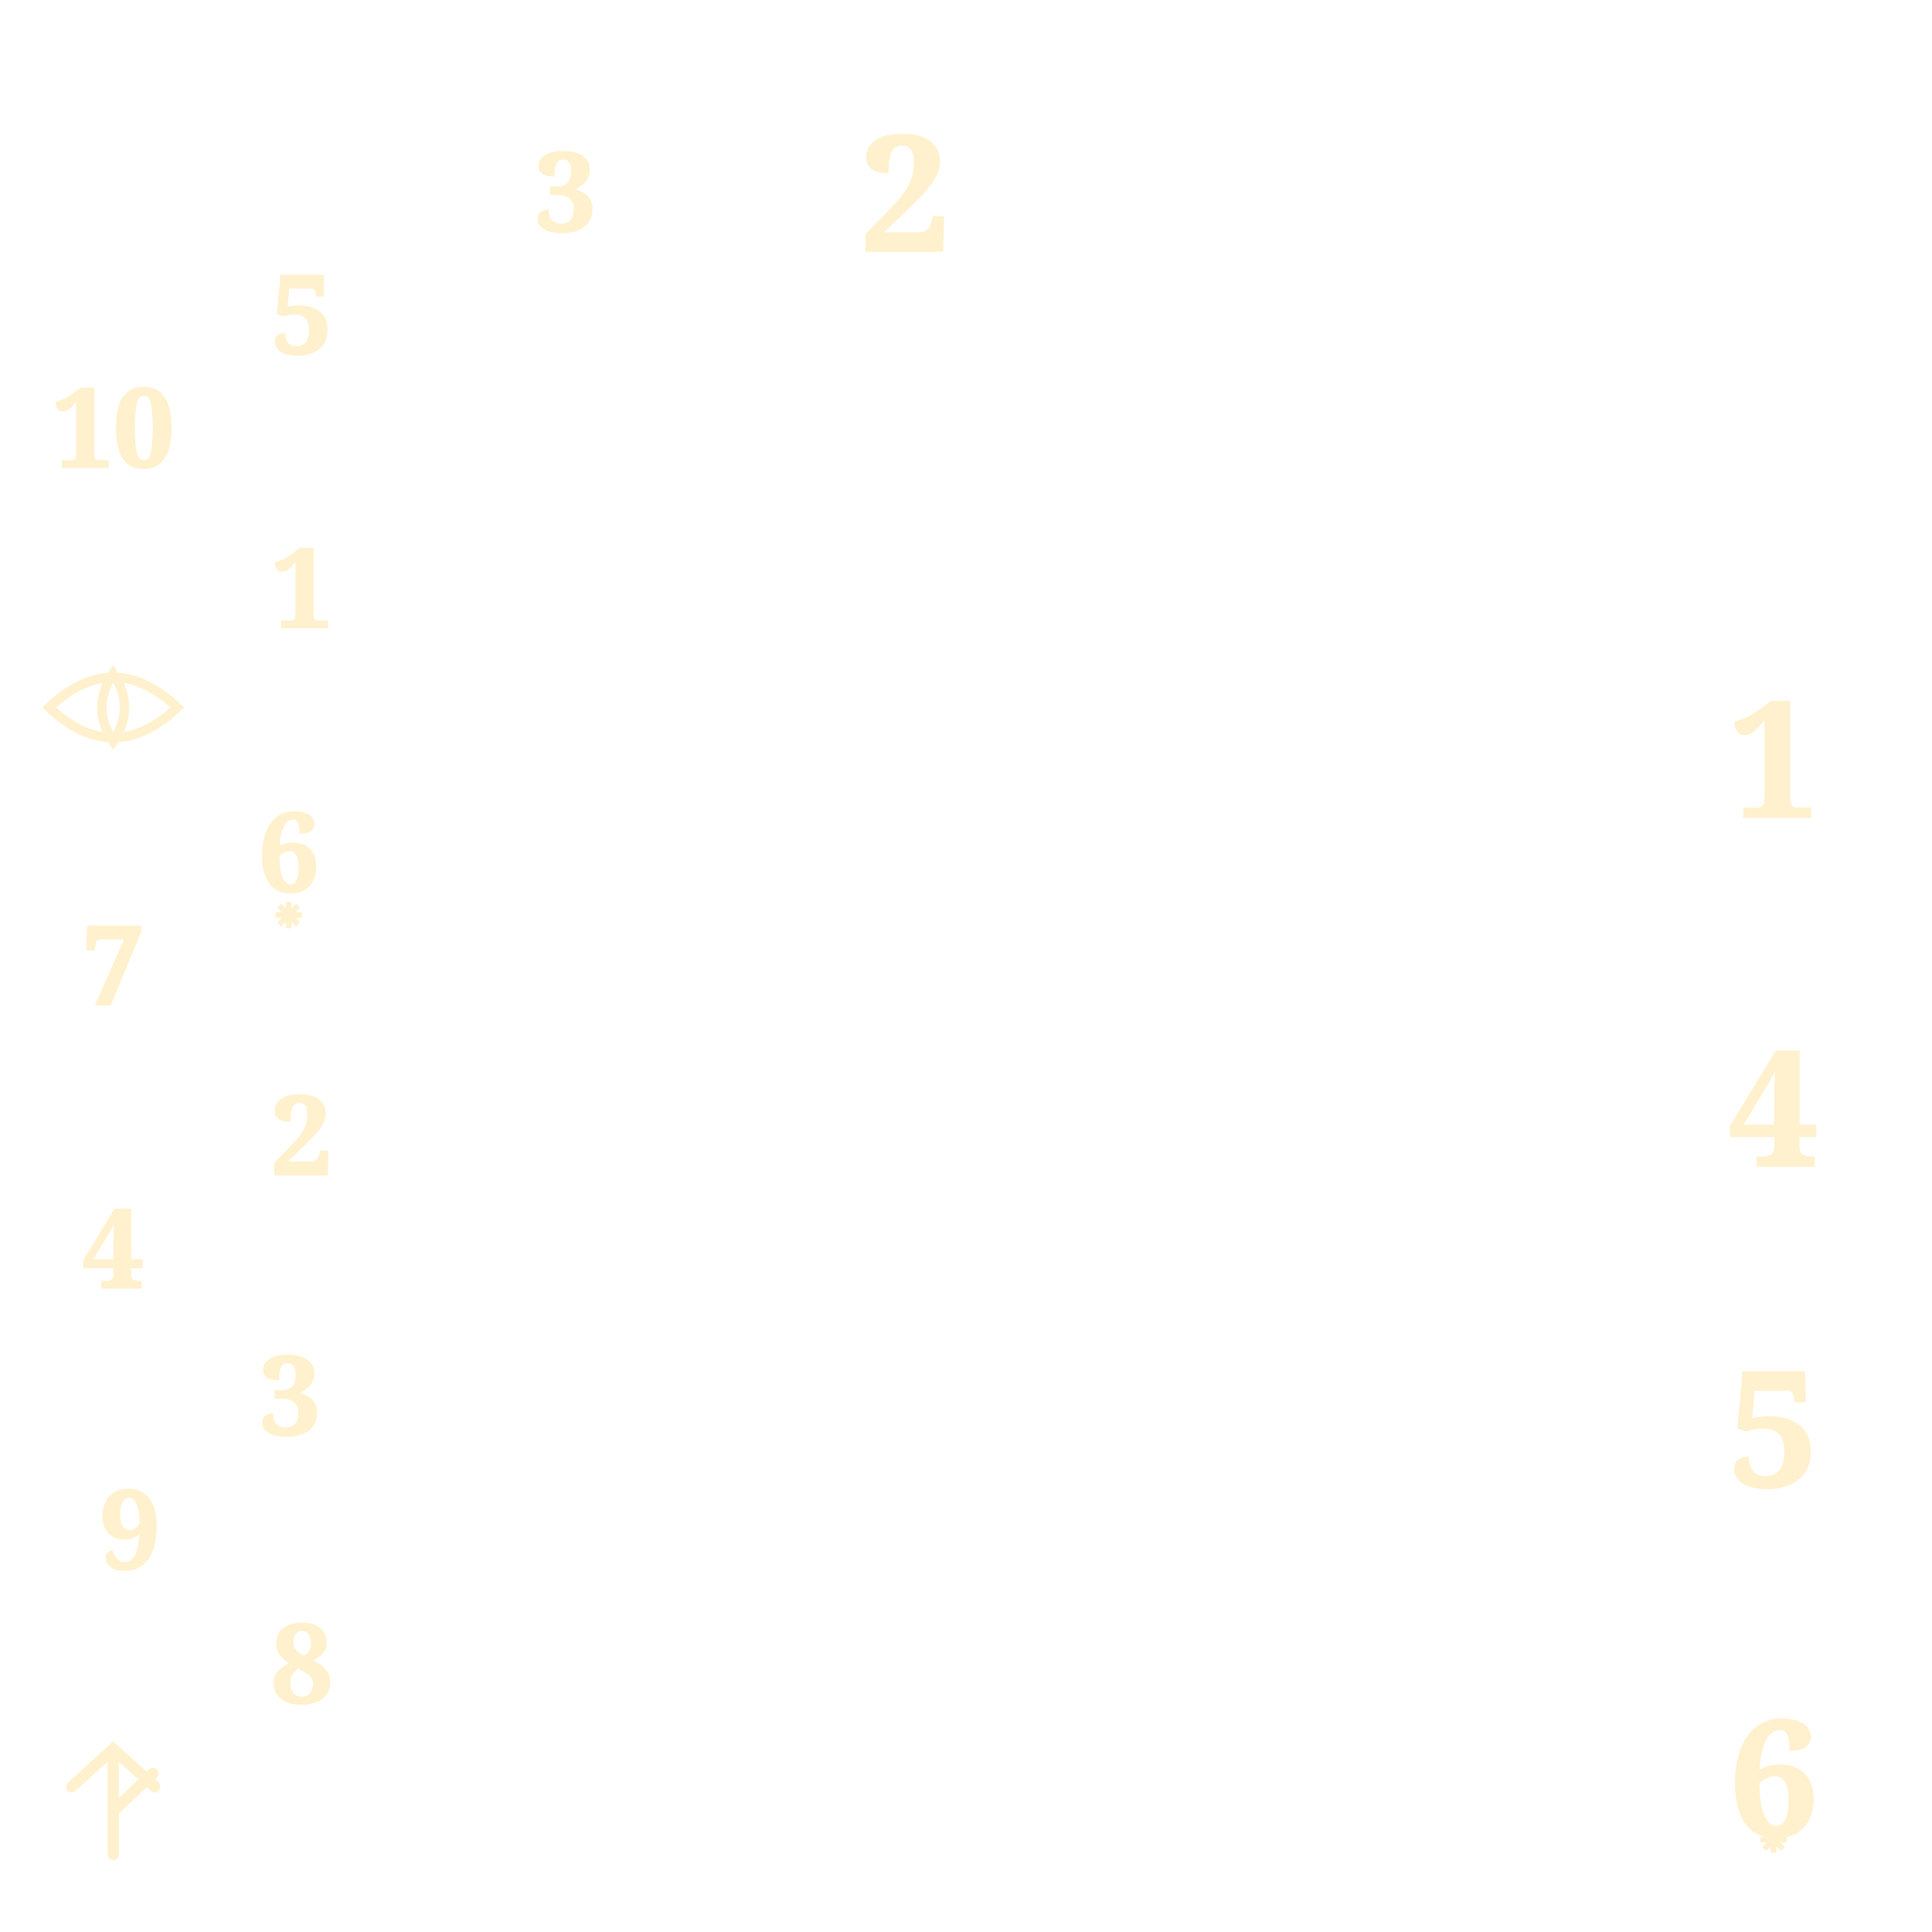
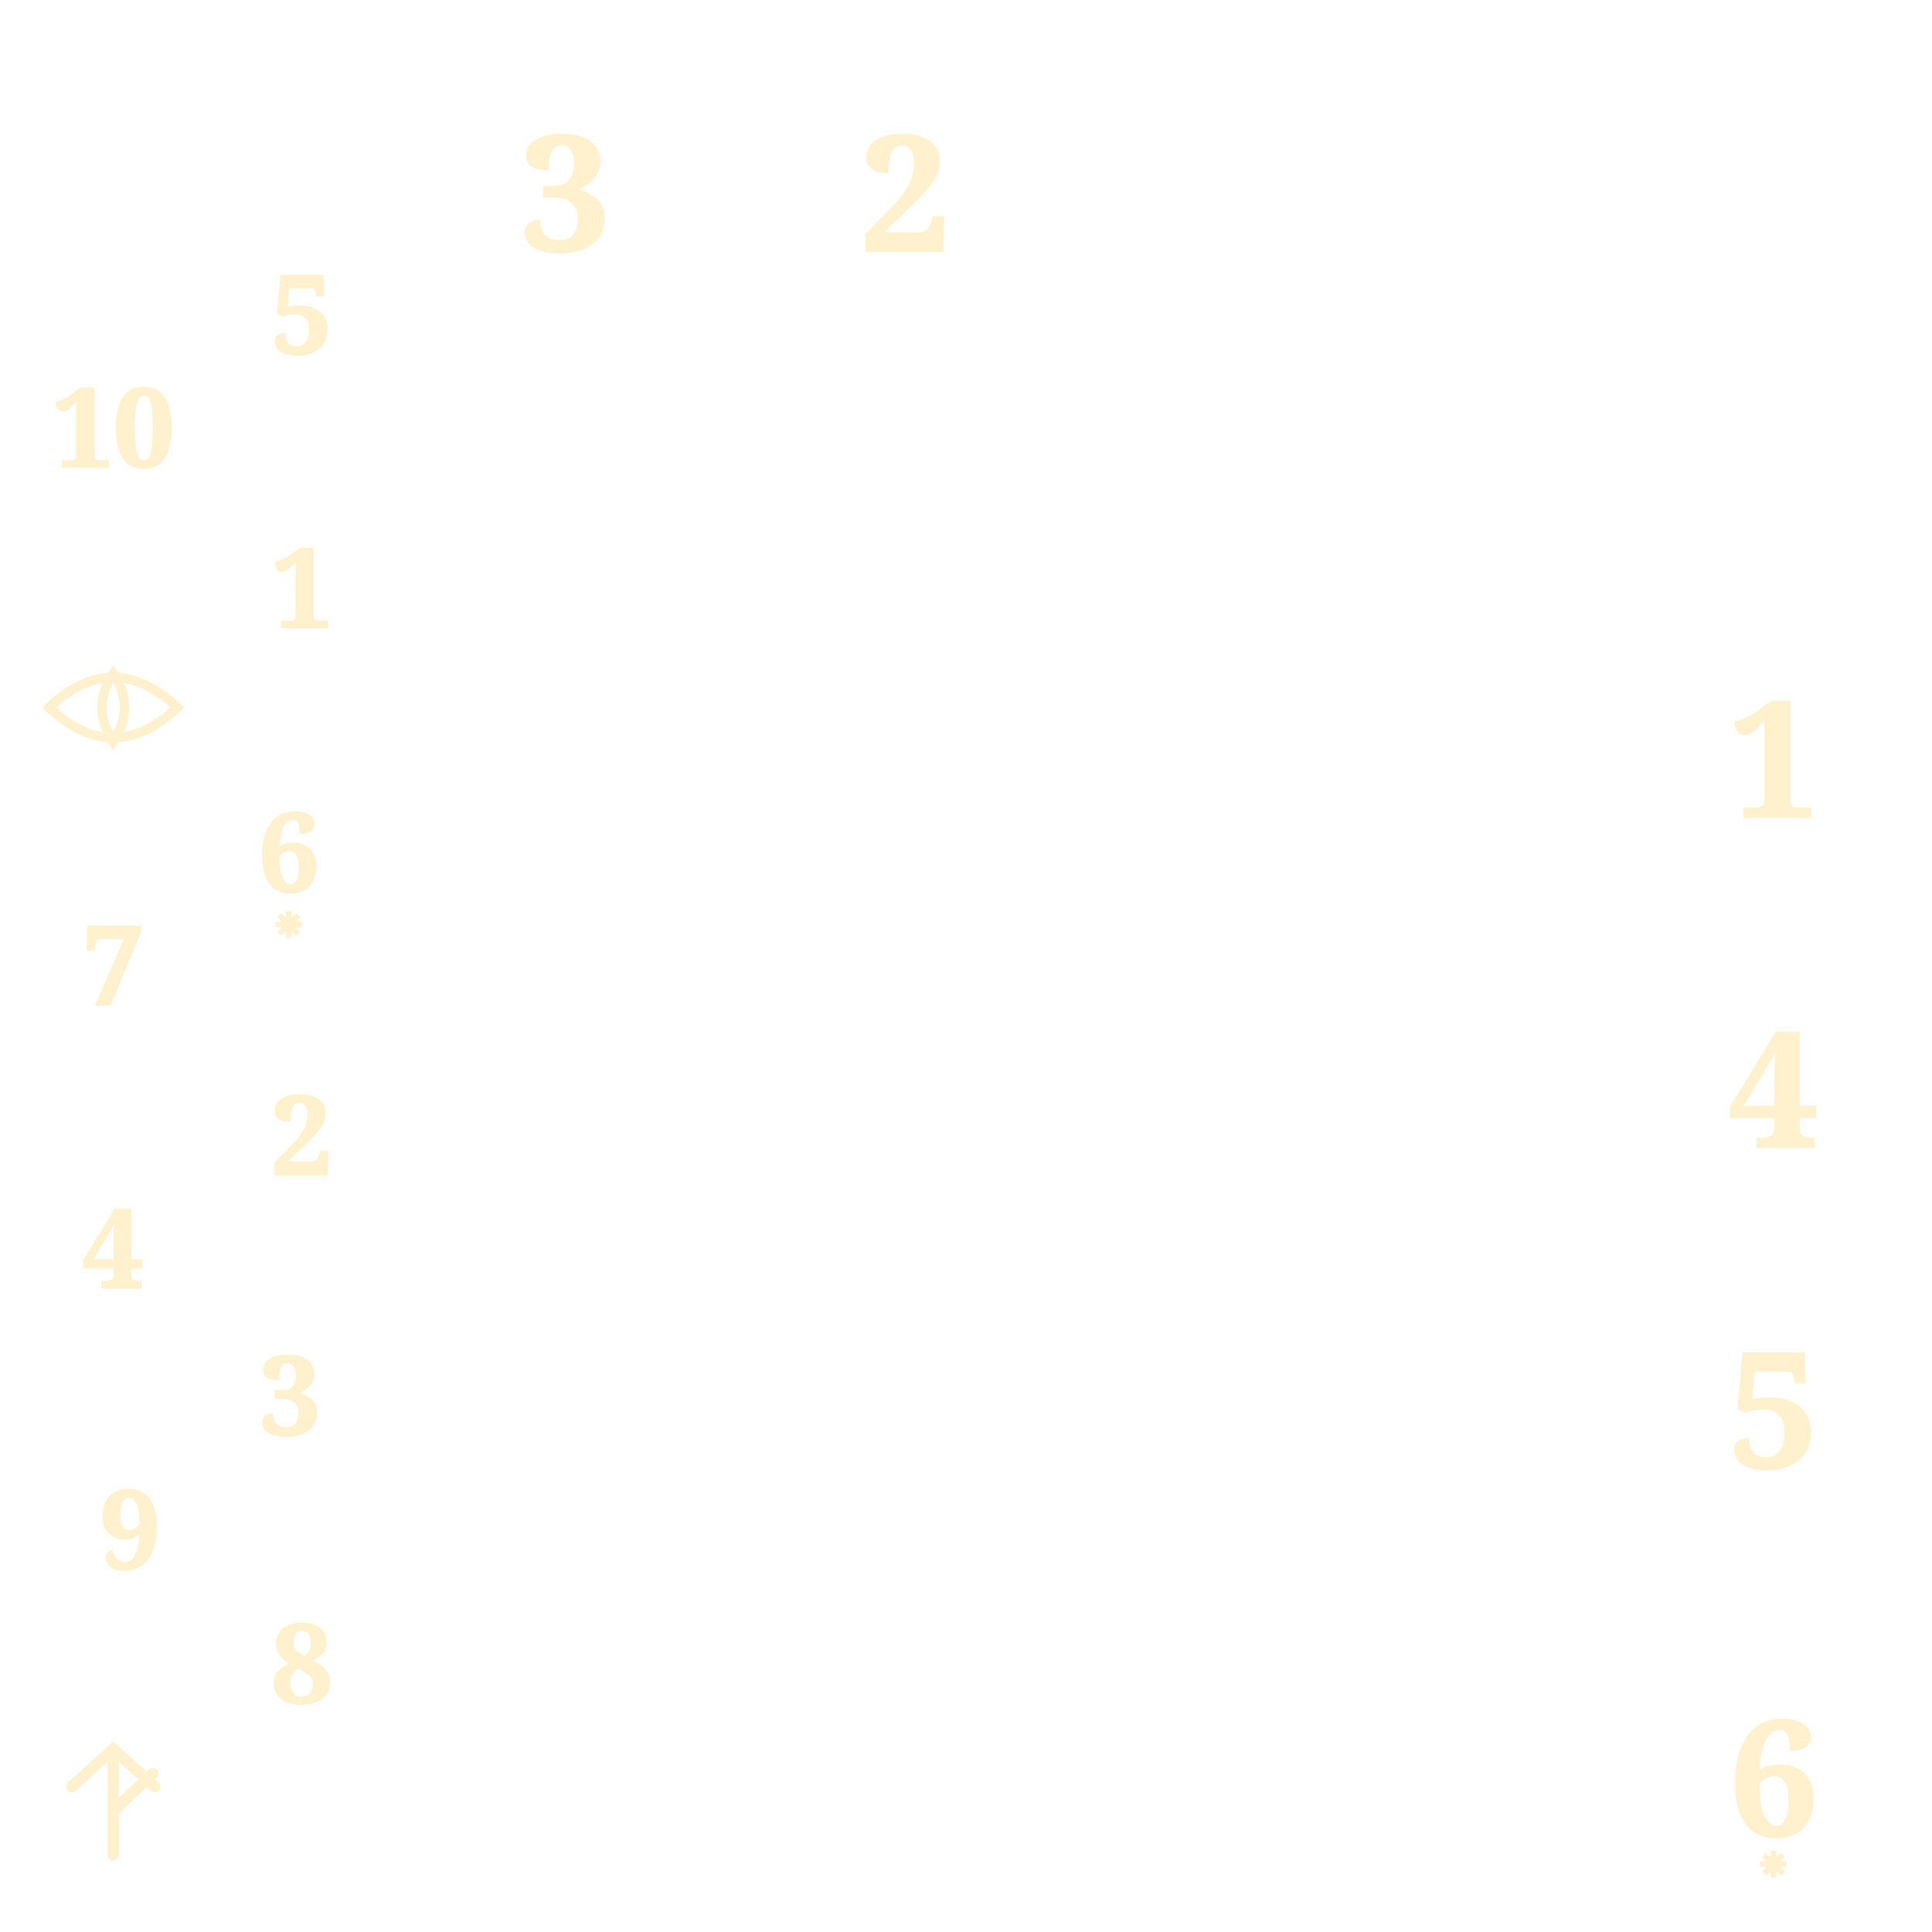
<svg xmlns="http://www.w3.org/2000/svg" width="1024" height="1024">
  <g fill="#fff1cd" stroke="#fff1cd">
    <text x="160" y="310" font-family="Georgia,serif" font-weight="bold" font-size="58" text-anchor="middle" dominant-baseline="central">1</text>
    <text x="160" y="600" font-family="Georgia,serif" font-weight="bold" font-size="58" text-anchor="middle" dominant-baseline="central">2</text>
    <text x="154" y="738" font-family="Georgia,serif" font-weight="bold" font-size="58" text-anchor="middle" dominant-baseline="central">3</text>
    <text x="60" y="660" font-family="Georgia,serif" font-weight="bold" font-size="58" text-anchor="middle" dominant-baseline="central">4</text>
    <text x="160" y="165" font-family="Georgia,serif" font-weight="bold" font-size="58" text-anchor="middle" dominant-baseline="central">5</text>
    <text x="153" y="450" font-family="Georgia,serif" font-weight="bold" font-size="58" text-anchor="middle" dominant-baseline="central">6</text>
-     <path d="M 146 485 h 14 M 153 478 v 14 M 148 480 l 10 10 M 148 490 l 10 -10" stroke-width="3" />
+     <path d="M 146 490 h 14 M 153 483 v 14 M 148 485 l 10 10 M 148 495 l 10 -10" stroke-width="3" />
    <text x="60" y="510" font-family="Georgia,serif" font-weight="bold" font-size="58" text-anchor="middle" dominant-baseline="central">7</text>
    <text x="160" y="880" font-family="Georgia,serif" font-weight="bold" font-size="58" text-anchor="middle" dominant-baseline="central">8</text>
    <text x="69" y="809" font-family="Georgia,serif" font-weight="bold" font-size="58" text-anchor="middle" dominant-baseline="central">9</text>
    <text x="60" y="225" font-family="Georgia,serif" font-weight="bold" font-size="58" text-anchor="middle" dominant-baseline="central">10</text>
    <text x="940" y="400" font-family="Georgia,serif" font-weight="bold" font-size="85" text-anchor="middle" dominant-baseline="central">1</text>
    <text x="480" y="100" font-family="Georgia,serif" font-weight="bold" font-size="85" text-anchor="middle" dominant-baseline="central">2</text>
-     <text x="300" y="100" font-family="Georgia,serif" font-weight="bold" font-size="58" text-anchor="middle" dominant-baseline="central">3</text>
-     <text x="940" y="585" font-family="Georgia,serif" font-weight="bold" font-size="85" text-anchor="middle" dominant-baseline="central">4</text>
-     <text x="940" y="755" font-family="Georgia,serif" font-weight="bold" font-size="85" text-anchor="middle" dominant-baseline="central">5</text>
+     <text x="300" y="100" font-family="Georgia,serif" font-weight="bold" font-size="85" text-anchor="middle" dominant-baseline="central">3</text>
+     <text x="940" y="575" font-family="Georgia,serif" font-weight="bold" font-size="85" text-anchor="middle" dominant-baseline="central">4</text>
+     <text x="940" y="745" font-family="Georgia,serif" font-weight="bold" font-size="85" text-anchor="middle" dominant-baseline="central">5</text>
    <text x="940" y="940" font-family="Georgia,serif" font-weight="bold" font-size="85" text-anchor="middle" dominant-baseline="central">6</text>
-     <path d="M 933 975 h 14 M 940 968 v 14 M 935 970 l 10 10 M 935 980 l 10 -10" stroke-width="3" />
+     <path d="M 933 988 h 14 M 940 981 v 14 M 935 983 l 10 10 M 935 993 l 10 -10" stroke-width="3" />
    <g transform="translate(60 375)" fill="none" stroke-width="5">
      <path d="M -34 0 Q 0 -32 34 0 Q 0 32 -34 0Z" />
      <path d="M 0 -18 Q 12 0 0 18 Q -12 0 0 -18Z" />
    </g>
    <g transform="translate(60 955)" fill="none" stroke-width="6" stroke-linecap="round">
      <path d="M 0 28 V -28 M -22 -8 L 0 -28 L 22 -8 M 0 5 L 21 -15" />
    </g>
  </g>
</svg>
